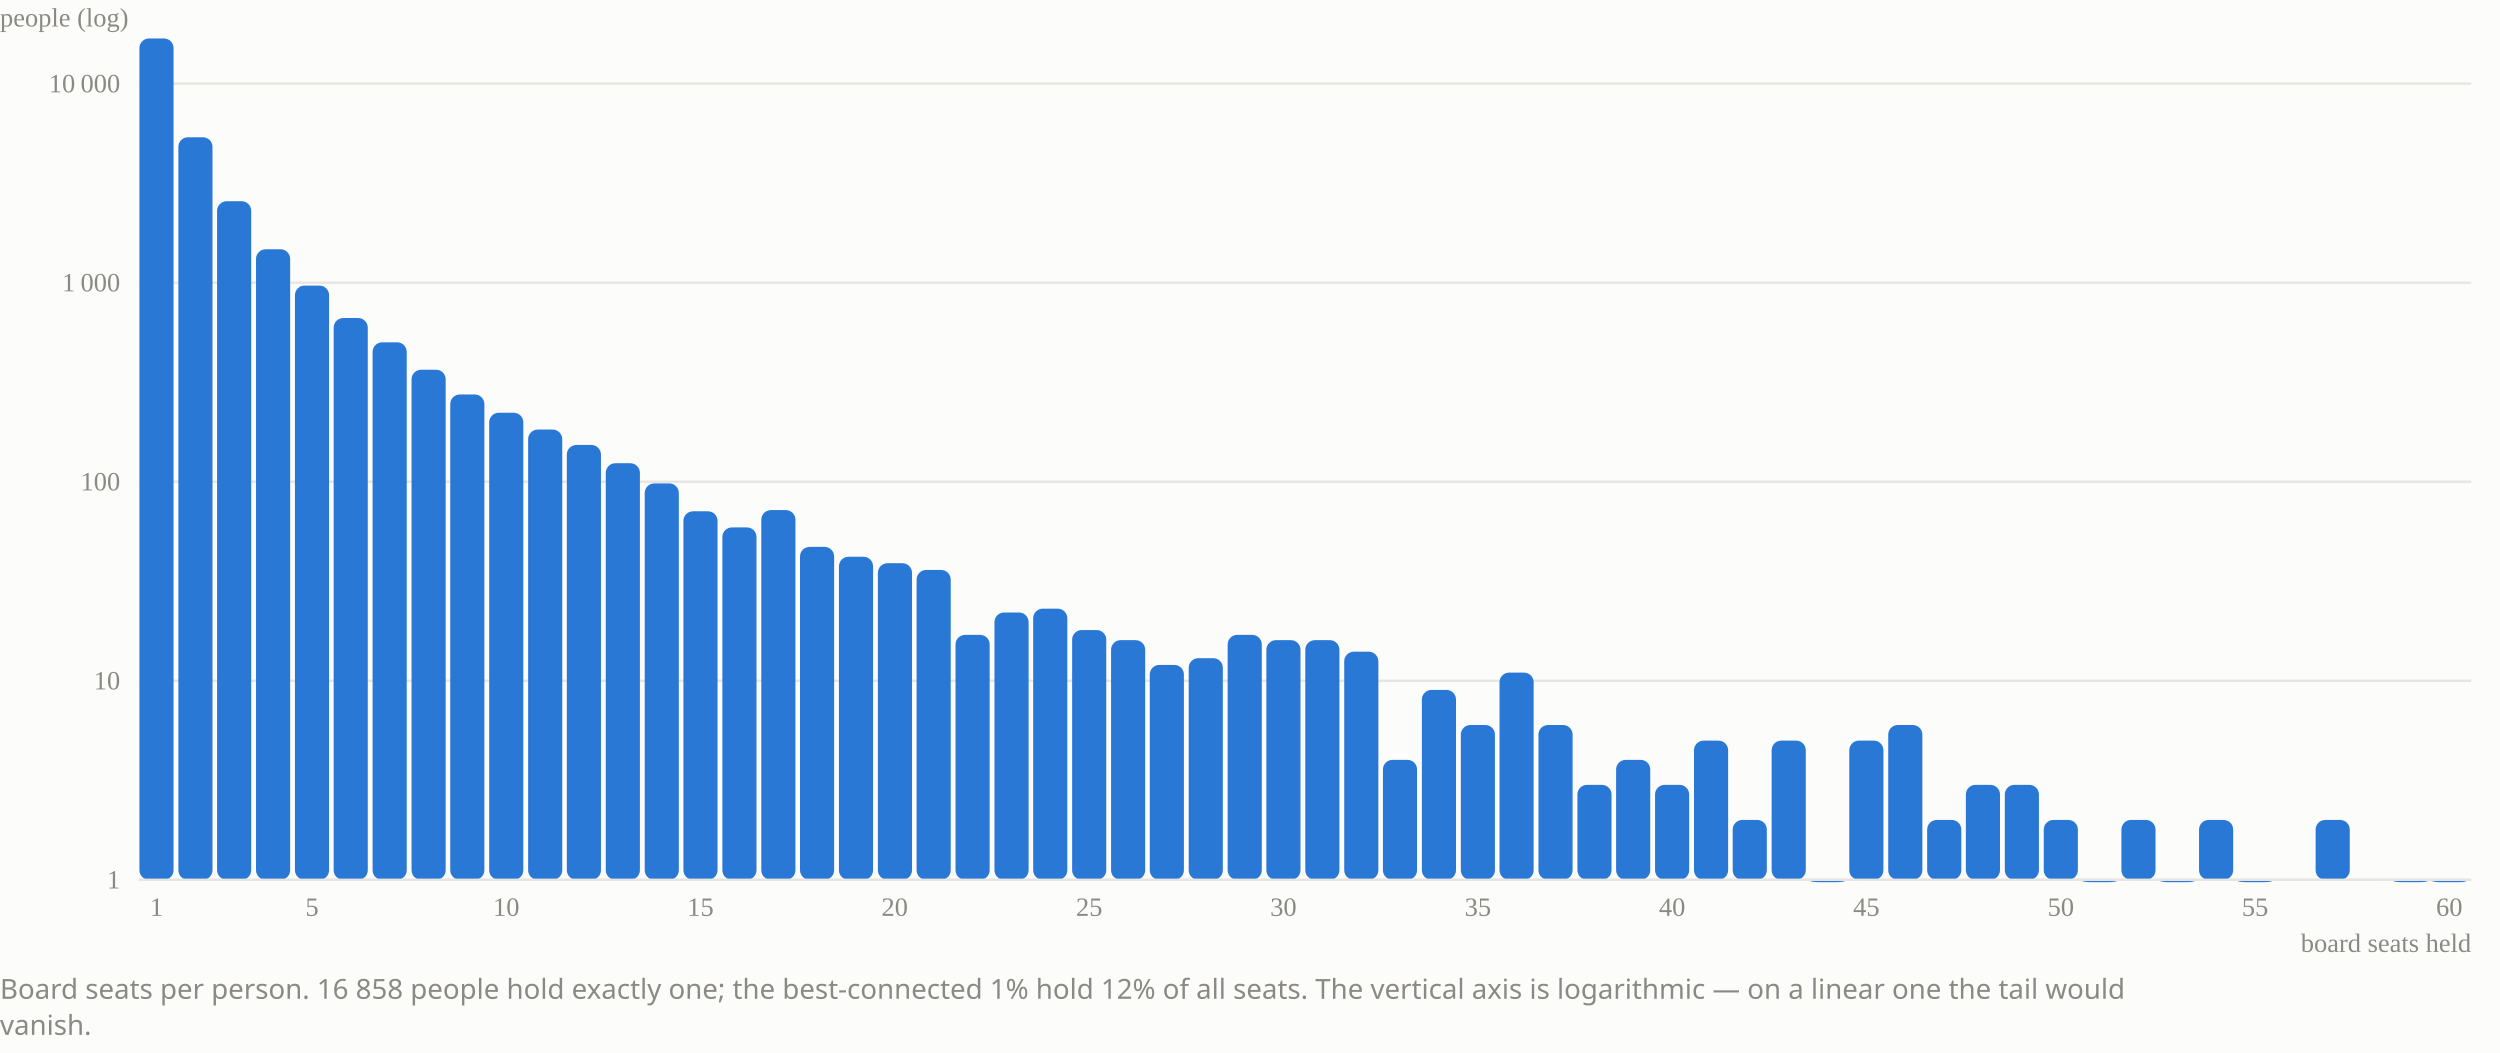
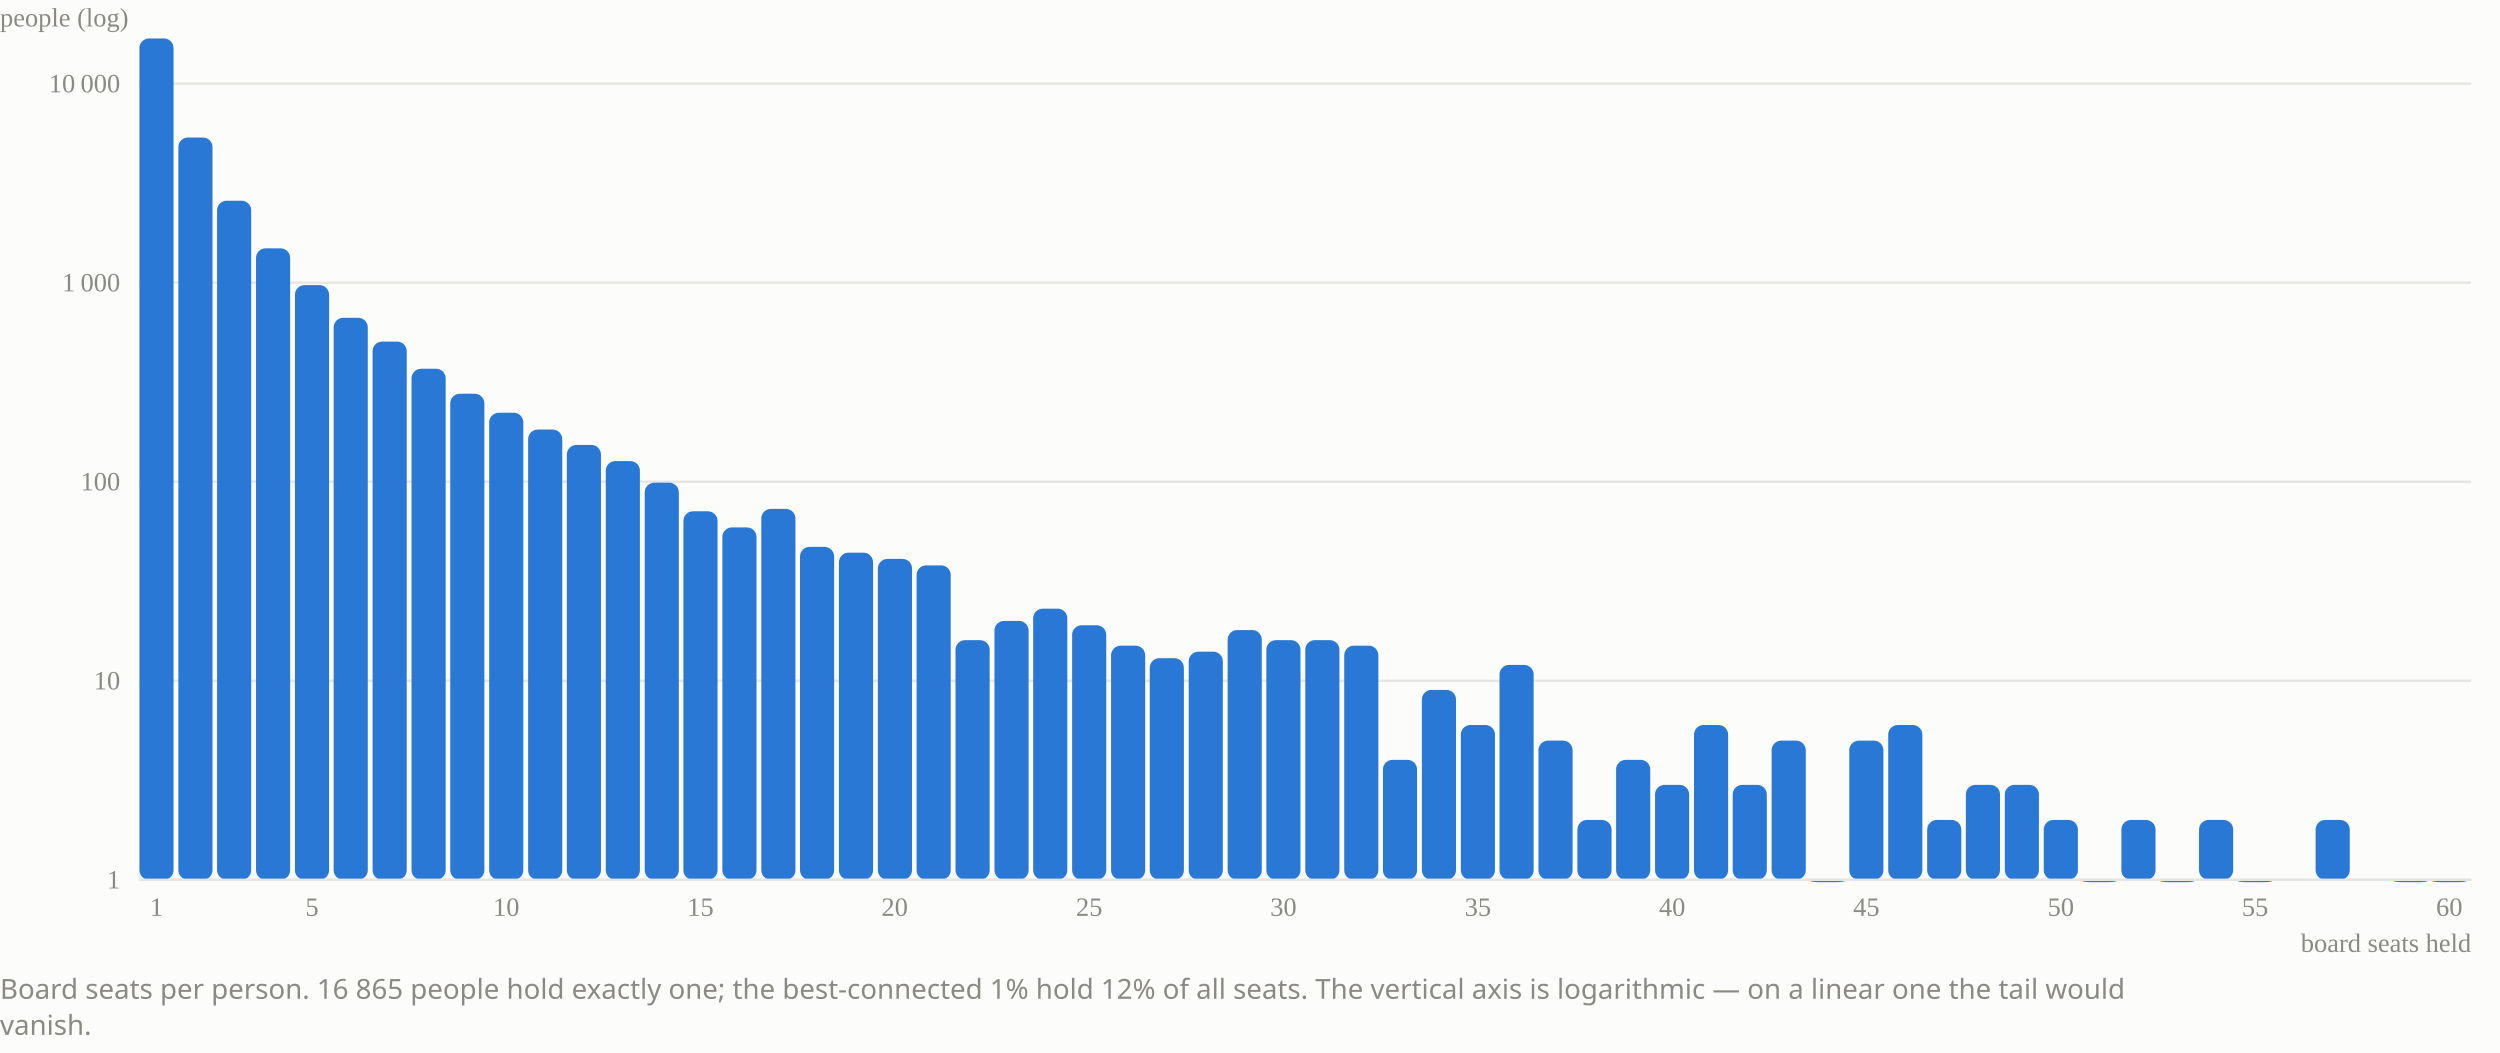
<svg xmlns="http://www.w3.org/2000/svg" viewBox="0 0 1040 438" width="1040" height="438" role="img" aria-label="Concentration of board seats">
  <rect width="1040" height="438" fill="#fcfcfb" />
  <line x1="58.0" y1="366.0" x2="1028.0" y2="366.0" stroke="#e6e5e1" stroke-width="1" />
  <text x="50.0" y="369.6" text-anchor="end" font-size="11.0" fill="#8a8983">1</text>
  <line x1="58.0" y1="283.2" x2="1028.0" y2="283.2" stroke="#e6e5e1" stroke-width="1" />
  <text x="50.0" y="286.8" text-anchor="end" font-size="11.0" fill="#8a8983">10</text>
  <line x1="58.0" y1="200.4" x2="1028.0" y2="200.4" stroke="#e6e5e1" stroke-width="1" />
  <text x="50.0" y="204.0" text-anchor="end" font-size="11.0" fill="#8a8983">100</text>
  <line x1="58.0" y1="117.6" x2="1028.0" y2="117.6" stroke="#e6e5e1" stroke-width="1" />
  <text x="50.0" y="121.2" text-anchor="end" font-size="11.0" fill="#8a8983">1 000</text>
  <line x1="58.0" y1="34.8" x2="1028.0" y2="34.8" stroke="#e6e5e1" stroke-width="1" />
  <text x="50.0" y="38.4" text-anchor="end" font-size="11.0" fill="#8a8983">10 000</text>
  <g class="mk">
    <rect x="58.0" y="16.0" width="14.2" height="350.0" rx="4.0" fill="#2a78d6" />
  </g>
  <text x="65.1" y="381.0" text-anchor="middle" font-size="11.0" fill="#8a8983">1</text>
  <g class="mk">
-     <rect x="74.2" y="57.1" width="14.2" height="308.9" rx="4.0" fill="#2a78d6" />
-   </g>
-   <g class="mk">
-     <rect x="90.3" y="83.7" width="14.2" height="282.3" rx="4.0" fill="#2a78d6" />
-   </g>
-   <g class="mk">
-     <rect x="106.5" y="103.7" width="14.2" height="262.3" rx="4.0" fill="#2a78d6" />
-   </g>
-   <g class="mk">
-     <rect x="122.7" y="118.8" width="14.2" height="247.2" rx="4.0" fill="#2a78d6" />
+     <rect x="74.2" y="57.2" width="14.2" height="308.8" rx="4.0" fill="#2a78d6" />
+   </g>
+   <g class="mk">
+     <rect x="90.3" y="83.5" width="14.2" height="282.5" rx="4.0" fill="#2a78d6" />
+   </g>
+   <g class="mk">
+     <rect x="106.5" y="103.3" width="14.2" height="262.7" rx="4.0" fill="#2a78d6" />
+   </g>
+   <g class="mk">
+     <rect x="122.7" y="118.6" width="14.2" height="247.4" rx="4.0" fill="#2a78d6" />
  </g>
  <text x="129.8" y="381.0" text-anchor="middle" font-size="11.0" fill="#8a8983">5</text>
  <g class="mk">
-     <rect x="138.8" y="132.3" width="14.2" height="233.7" rx="4.0" fill="#2a78d6" />
-   </g>
-   <g class="mk">
-     <rect x="155.0" y="142.4" width="14.2" height="223.6" rx="4.0" fill="#2a78d6" />
-   </g>
-   <g class="mk">
-     <rect x="171.2" y="153.8" width="14.2" height="212.2" rx="4.0" fill="#2a78d6" />
-   </g>
-   <g class="mk">
-     <rect x="187.3" y="164.1" width="14.2" height="201.9" rx="4.0" fill="#2a78d6" />
+     <rect x="138.8" y="132.2" width="14.2" height="233.8" rx="4.0" fill="#2a78d6" />
+   </g>
+   <g class="mk">
+     <rect x="155.0" y="142.1" width="14.2" height="223.9" rx="4.0" fill="#2a78d6" />
+   </g>
+   <g class="mk">
+     <rect x="171.2" y="153.4" width="14.2" height="212.6" rx="4.0" fill="#2a78d6" />
+   </g>
+   <g class="mk">
+     <rect x="187.3" y="163.8" width="14.2" height="202.2" rx="4.0" fill="#2a78d6" />
  </g>
  <g class="mk">
    <rect x="203.5" y="171.7" width="14.2" height="194.3" rx="4.0" fill="#2a78d6" />
  </g>
  <text x="210.6" y="381.0" text-anchor="middle" font-size="11.0" fill="#8a8983">10</text>
  <g class="mk">
    <rect x="219.7" y="178.7" width="14.2" height="187.3" rx="4.0" fill="#2a78d6" />
  </g>
  <g class="mk">
    <rect x="235.8" y="185.1" width="14.2" height="180.9" rx="4.0" fill="#2a78d6" />
  </g>
  <g class="mk">
-     <rect x="252.0" y="192.7" width="14.2" height="173.3" rx="4.0" fill="#2a78d6" />
-   </g>
-   <g class="mk">
-     <rect x="268.2" y="201.1" width="14.2" height="164.9" rx="4.0" fill="#2a78d6" />
+     <rect x="252.0" y="191.8" width="14.2" height="174.2" rx="4.0" fill="#2a78d6" />
+   </g>
+   <g class="mk">
+     <rect x="268.2" y="200.8" width="14.2" height="165.2" rx="4.0" fill="#2a78d6" />
  </g>
  <g class="mk">
    <rect x="284.3" y="212.7" width="14.2" height="153.3" rx="4.0" fill="#2a78d6" />
  </g>
  <text x="291.4" y="381.0" text-anchor="middle" font-size="11.0" fill="#8a8983">15</text>
  <g class="mk">
    <rect x="300.5" y="219.4" width="14.2" height="146.6" rx="4.0" fill="#2a78d6" />
  </g>
  <g class="mk">
-     <rect x="316.7" y="212.2" width="14.2" height="153.8" rx="4.0" fill="#2a78d6" />
+     <rect x="316.7" y="211.7" width="14.2" height="154.3" rx="4.0" fill="#2a78d6" />
  </g>
  <g class="mk">
    <rect x="332.8" y="227.5" width="14.2" height="138.5" rx="4.0" fill="#2a78d6" />
  </g>
  <g class="mk">
-     <rect x="349.0" y="231.6" width="14.2" height="134.4" rx="4.0" fill="#2a78d6" />
-   </g>
-   <g class="mk">
-     <rect x="365.2" y="234.3" width="14.2" height="131.7" rx="4.0" fill="#2a78d6" />
+     <rect x="349.0" y="229.9" width="14.2" height="136.1" rx="4.0" fill="#2a78d6" />
+   </g>
+   <g class="mk">
+     <rect x="365.2" y="232.5" width="14.2" height="133.5" rx="4.0" fill="#2a78d6" />
  </g>
  <text x="372.2" y="381.0" text-anchor="middle" font-size="11.0" fill="#8a8983">20</text>
  <g class="mk">
-     <rect x="381.3" y="237.1" width="14.2" height="128.9" rx="4.0" fill="#2a78d6" />
-   </g>
-   <g class="mk">
-     <rect x="397.5" y="264.1" width="14.2" height="101.9" rx="4.0" fill="#2a78d6" />
-   </g>
-   <g class="mk">
-     <rect x="413.7" y="254.8" width="14.2" height="111.2" rx="4.0" fill="#2a78d6" />
+     <rect x="381.3" y="235.2" width="14.2" height="130.8" rx="4.0" fill="#2a78d6" />
+   </g>
+   <g class="mk">
+     <rect x="397.5" y="266.3" width="14.2" height="99.7" rx="4.0" fill="#2a78d6" />
+   </g>
+   <g class="mk">
+     <rect x="413.7" y="258.3" width="14.2" height="107.7" rx="4.0" fill="#2a78d6" />
  </g>
  <g class="mk">
    <rect x="429.8" y="253.2" width="14.2" height="112.8" rx="4.0" fill="#2a78d6" />
  </g>
  <g class="mk">
-     <rect x="446.0" y="262.1" width="14.2" height="103.9" rx="4.0" fill="#2a78d6" />
+     <rect x="446.0" y="260.1" width="14.2" height="105.9" rx="4.0" fill="#2a78d6" />
  </g>
  <text x="453.1" y="381.0" text-anchor="middle" font-size="11.0" fill="#8a8983">25</text>
  <g class="mk">
-     <rect x="462.2" y="266.3" width="14.2" height="99.7" rx="4.0" fill="#2a78d6" />
-   </g>
-   <g class="mk">
-     <rect x="478.3" y="276.6" width="14.2" height="89.4" rx="4.0" fill="#2a78d6" />
-   </g>
-   <g class="mk">
-     <rect x="494.5" y="273.8" width="14.2" height="92.2" rx="4.0" fill="#2a78d6" />
-   </g>
-   <g class="mk">
-     <rect x="510.7" y="264.1" width="14.2" height="101.9" rx="4.0" fill="#2a78d6" />
+     <rect x="462.2" y="268.6" width="14.2" height="97.4" rx="4.0" fill="#2a78d6" />
+   </g>
+   <g class="mk">
+     <rect x="478.3" y="273.8" width="14.2" height="92.2" rx="4.0" fill="#2a78d6" />
+   </g>
+   <g class="mk">
+     <rect x="494.5" y="271.1" width="14.2" height="94.9" rx="4.0" fill="#2a78d6" />
+   </g>
+   <g class="mk">
+     <rect x="510.7" y="262.1" width="14.2" height="103.9" rx="4.0" fill="#2a78d6" />
  </g>
  <g class="mk">
    <rect x="526.8" y="266.3" width="14.2" height="99.7" rx="4.0" fill="#2a78d6" />
  </g>
  <text x="533.9" y="381.0" text-anchor="middle" font-size="11.0" fill="#8a8983">30</text>
  <g class="mk">
    <rect x="543.0" y="266.3" width="14.2" height="99.7" rx="4.0" fill="#2a78d6" />
  </g>
  <g class="mk">
-     <rect x="559.2" y="271.1" width="14.2" height="94.9" rx="4.0" fill="#2a78d6" />
+     <rect x="559.2" y="268.6" width="14.2" height="97.4" rx="4.0" fill="#2a78d6" />
  </g>
  <g class="mk">
    <rect x="575.3" y="316.1" width="14.2" height="49.9" rx="4.0" fill="#2a78d6" />
  </g>
  <g class="mk">
    <rect x="591.5" y="287.0" width="14.2" height="79.0" rx="4.0" fill="#2a78d6" />
  </g>
  <g class="mk">
    <rect x="607.7" y="301.6" width="14.2" height="64.4" rx="4.0" fill="#2a78d6" />
  </g>
  <text x="614.8" y="381.0" text-anchor="middle" font-size="11.0" fill="#8a8983">35</text>
  <g class="mk">
-     <rect x="623.8" y="279.8" width="14.2" height="86.2" rx="4.0" fill="#2a78d6" />
-   </g>
-   <g class="mk">
-     <rect x="640.0" y="301.6" width="14.2" height="64.4" rx="4.0" fill="#2a78d6" />
-   </g>
-   <g class="mk">
-     <rect x="656.2" y="326.5" width="14.2" height="39.5" rx="4.0" fill="#2a78d6" />
+     <rect x="623.8" y="276.6" width="14.2" height="89.4" rx="4.0" fill="#2a78d6" />
+   </g>
+   <g class="mk">
+     <rect x="640.0" y="308.1" width="14.2" height="57.9" rx="4.0" fill="#2a78d6" />
+   </g>
+   <g class="mk">
+     <rect x="656.2" y="341.1" width="14.2" height="24.9" rx="4.0" fill="#2a78d6" />
  </g>
  <g class="mk">
    <rect x="672.3" y="316.1" width="14.2" height="49.9" rx="4.0" fill="#2a78d6" />
  </g>
  <g class="mk">
    <rect x="688.5" y="326.5" width="14.2" height="39.5" rx="4.0" fill="#2a78d6" />
  </g>
  <text x="695.6" y="381.0" text-anchor="middle" font-size="11.0" fill="#8a8983">40</text>
  <g class="mk">
-     <rect x="704.7" y="308.1" width="14.2" height="57.9" rx="4.0" fill="#2a78d6" />
-   </g>
-   <g class="mk">
-     <rect x="720.8" y="341.1" width="14.2" height="24.9" rx="4.0" fill="#2a78d6" />
+     <rect x="704.7" y="301.6" width="14.2" height="64.4" rx="4.0" fill="#2a78d6" />
+   </g>
+   <g class="mk">
+     <rect x="720.8" y="326.5" width="14.2" height="39.5" rx="4.0" fill="#2a78d6" />
  </g>
  <g class="mk">
    <rect x="737.0" y="308.1" width="14.2" height="57.9" rx="4.0" fill="#2a78d6" />
  </g>
  <g class="mk">
    <rect x="753.2" y="366.0" width="14.2" height="1.0" rx="4.0" fill="#2a78d6" />
  </g>
  <g class="mk">
    <rect x="769.3" y="308.1" width="14.2" height="57.9" rx="4.0" fill="#2a78d6" />
  </g>
  <text x="776.4" y="381.0" text-anchor="middle" font-size="11.0" fill="#8a8983">45</text>
  <g class="mk">
    <rect x="785.5" y="301.6" width="14.2" height="64.4" rx="4.0" fill="#2a78d6" />
  </g>
  <g class="mk">
    <rect x="801.7" y="341.1" width="14.2" height="24.9" rx="4.0" fill="#2a78d6" />
  </g>
  <g class="mk">
    <rect x="817.8" y="326.5" width="14.2" height="39.5" rx="4.0" fill="#2a78d6" />
  </g>
  <g class="mk">
    <rect x="834.0" y="326.5" width="14.2" height="39.5" rx="4.0" fill="#2a78d6" />
  </g>
  <g class="mk">
    <rect x="850.2" y="341.1" width="14.2" height="24.9" rx="4.0" fill="#2a78d6" />
  </g>
  <text x="857.3" y="381.0" text-anchor="middle" font-size="11.0" fill="#8a8983">50</text>
  <g class="mk">
    <rect x="866.3" y="366.0" width="14.2" height="1.0" rx="4.0" fill="#2a78d6" />
  </g>
  <g class="mk">
    <rect x="882.5" y="341.1" width="14.2" height="24.9" rx="4.0" fill="#2a78d6" />
  </g>
  <g class="mk">
    <rect x="898.7" y="366.0" width="14.2" height="1.0" rx="4.0" fill="#2a78d6" />
  </g>
  <g class="mk">
    <rect x="914.8" y="341.1" width="14.2" height="24.9" rx="4.0" fill="#2a78d6" />
  </g>
  <g class="mk">
    <rect x="931.0" y="366.0" width="14.2" height="1.0" rx="4.0" fill="#2a78d6" />
  </g>
  <text x="938.1" y="381.0" text-anchor="middle" font-size="11.0" fill="#8a8983">55</text>
  <g class="mk">
    <rect x="963.3" y="341.1" width="14.2" height="24.9" rx="4.0" fill="#2a78d6" />
  </g>
  <g class="mk">
    <rect x="995.7" y="366.0" width="14.2" height="1.0" rx="4.0" fill="#2a78d6" />
  </g>
  <g class="mk">
    <rect x="1011.8" y="366.0" width="14.2" height="1.0" rx="4.0" fill="#2a78d6" />
  </g>
  <text x="1018.9" y="381.0" text-anchor="middle" font-size="11.0" fill="#8a8983">60</text>
  <line x1="58.0" y1="366.0" x2="1028.0" y2="366.0" stroke="#e6e5e1" stroke-width="1" />
  <text x="0.0" y="11.0" text-anchor="start" font-size="11.0" fill="#8a8983">people (log)</text>
  <text x="1028.0" y="396.0" text-anchor="end" font-size="11.0" fill="#8a8983">board seats held</text>
  <g font-size="11.5" font-family="ui-sans-serif,system-ui,sans-serif" fill="#8a8983">
-     <text x="0" y="415.5">Board seats per person. 16 858 people hold exactly one; the best-connected 1% hold 12% of all seats. The vertical axis is logarithmic — on a linear one the tail would</text>
+     <text x="0" y="415.5">Board seats per person. 16 865 people hold exactly one; the best-connected 1% hold 12% of all seats. The vertical axis is logarithmic — on a linear one the tail would</text>
    <text x="0" y="430.5">vanish.</text>
  </g>
</svg>
